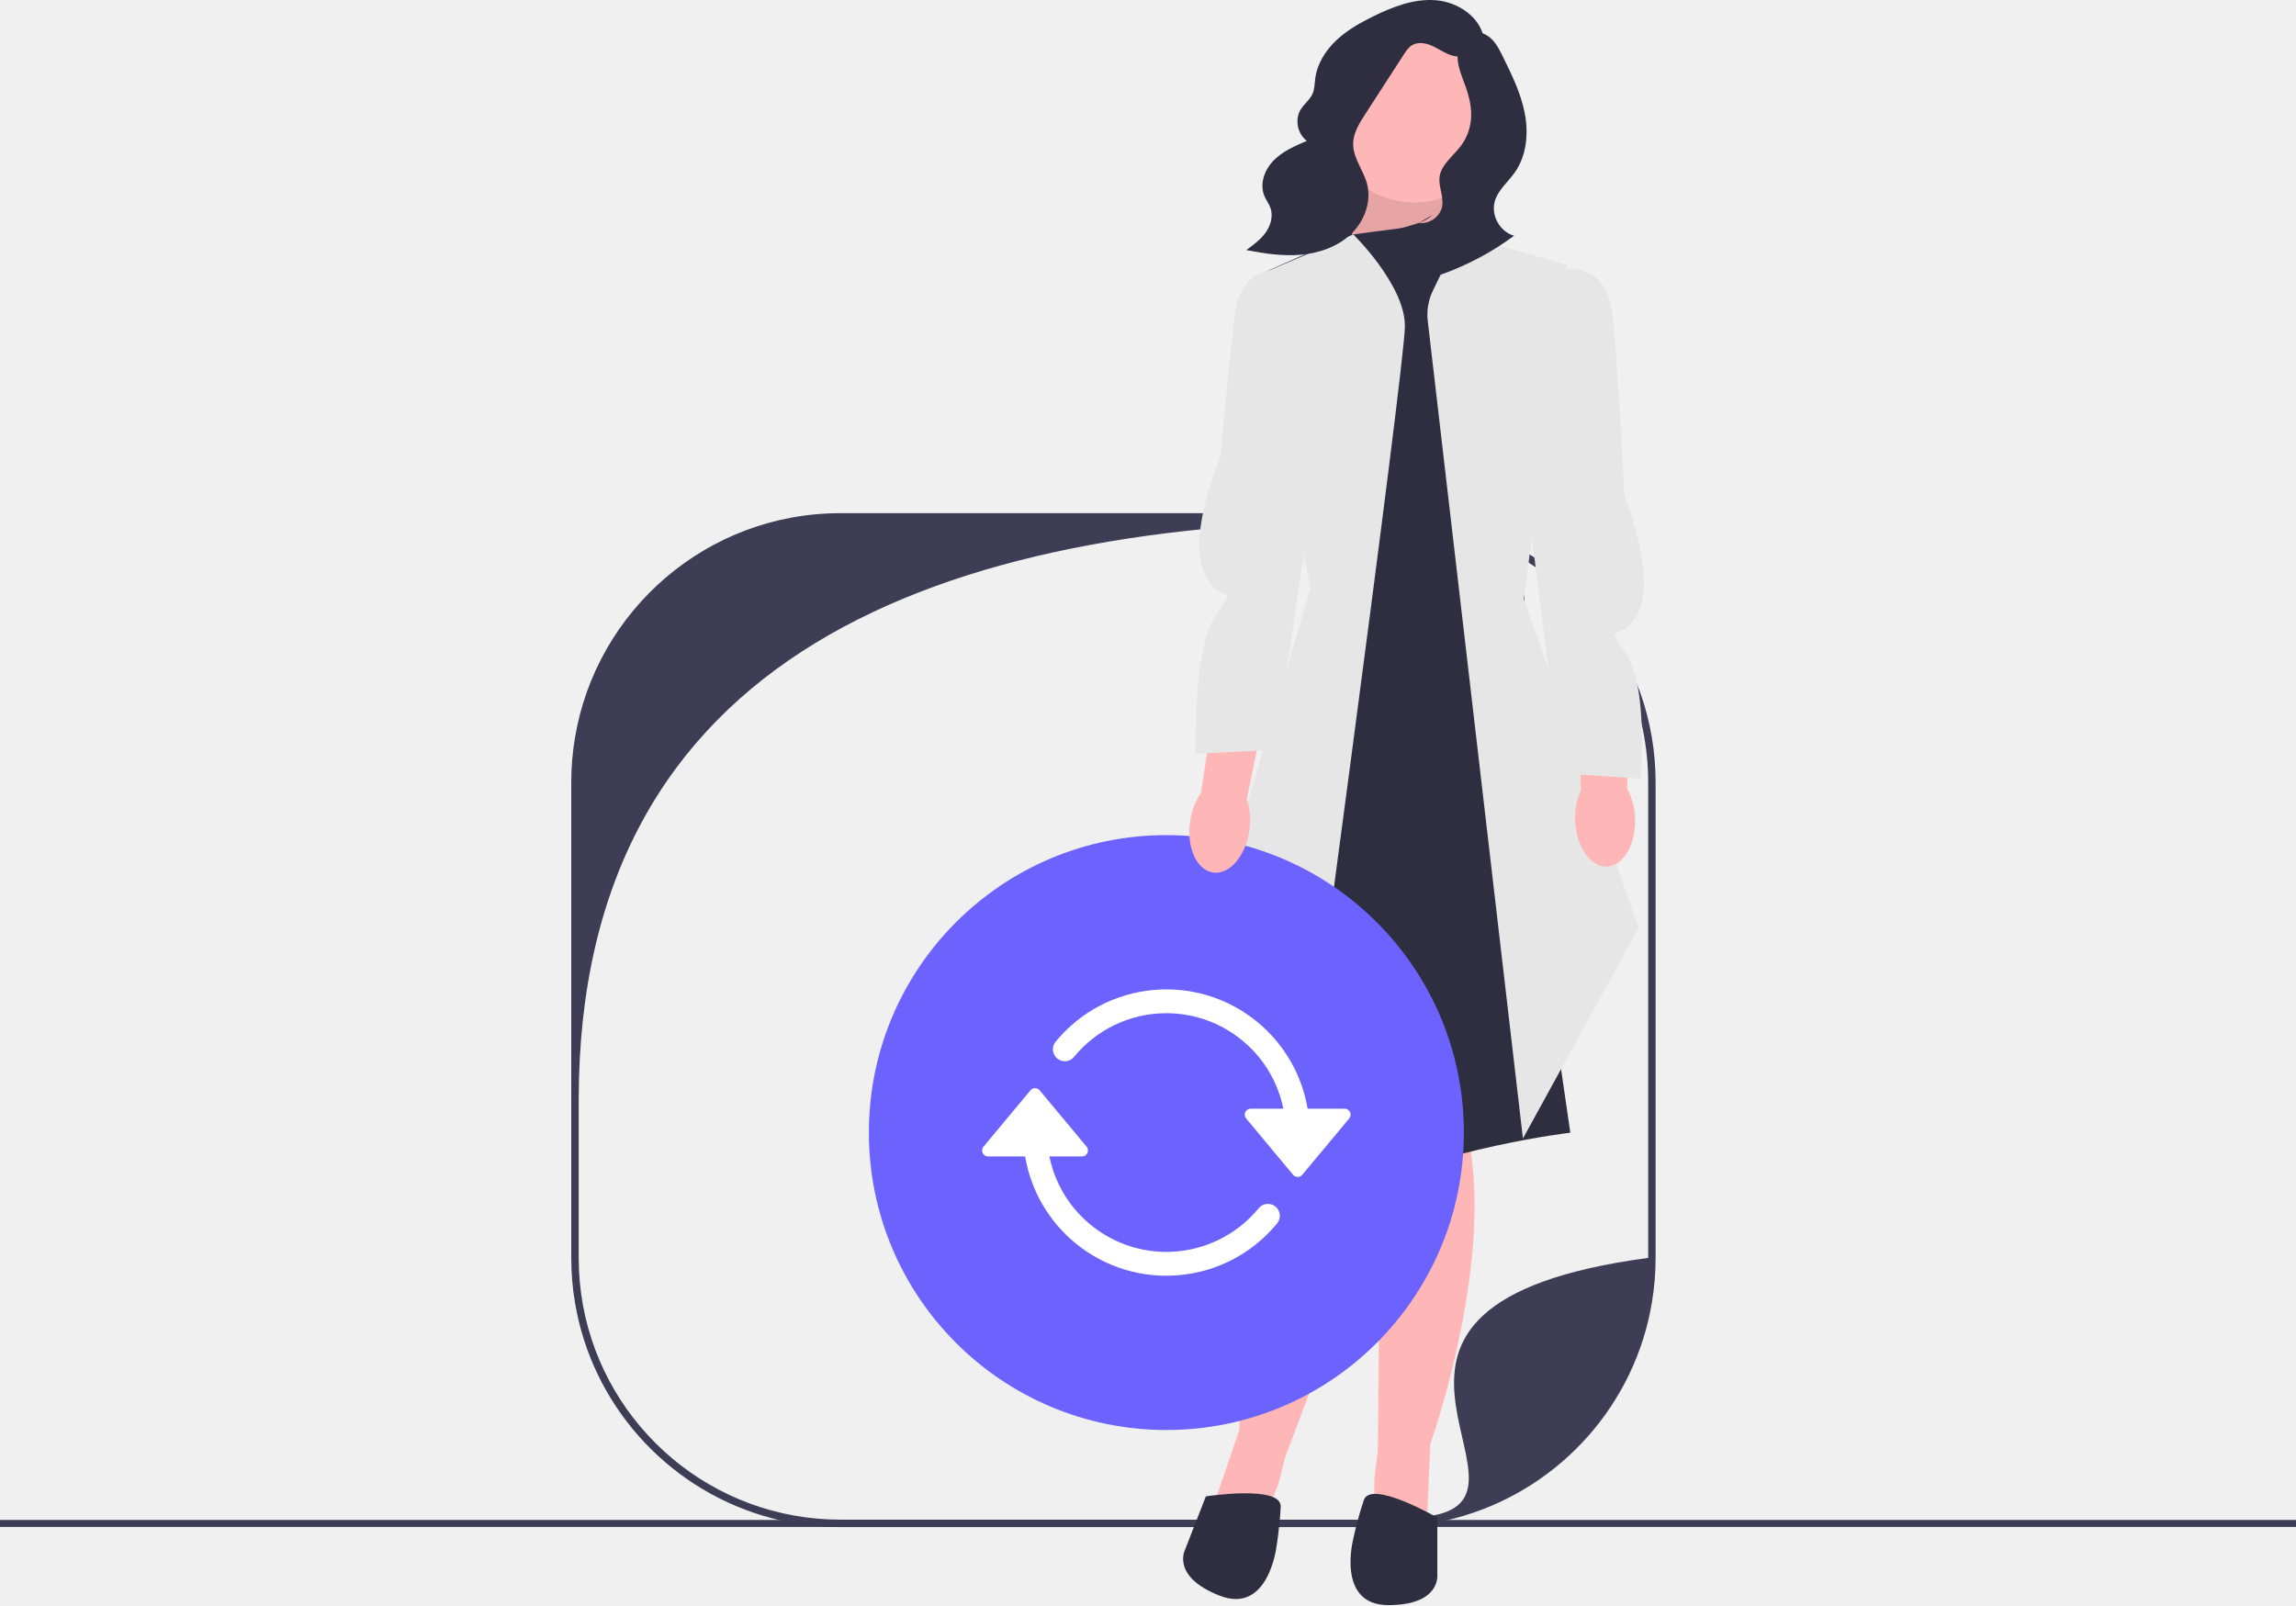
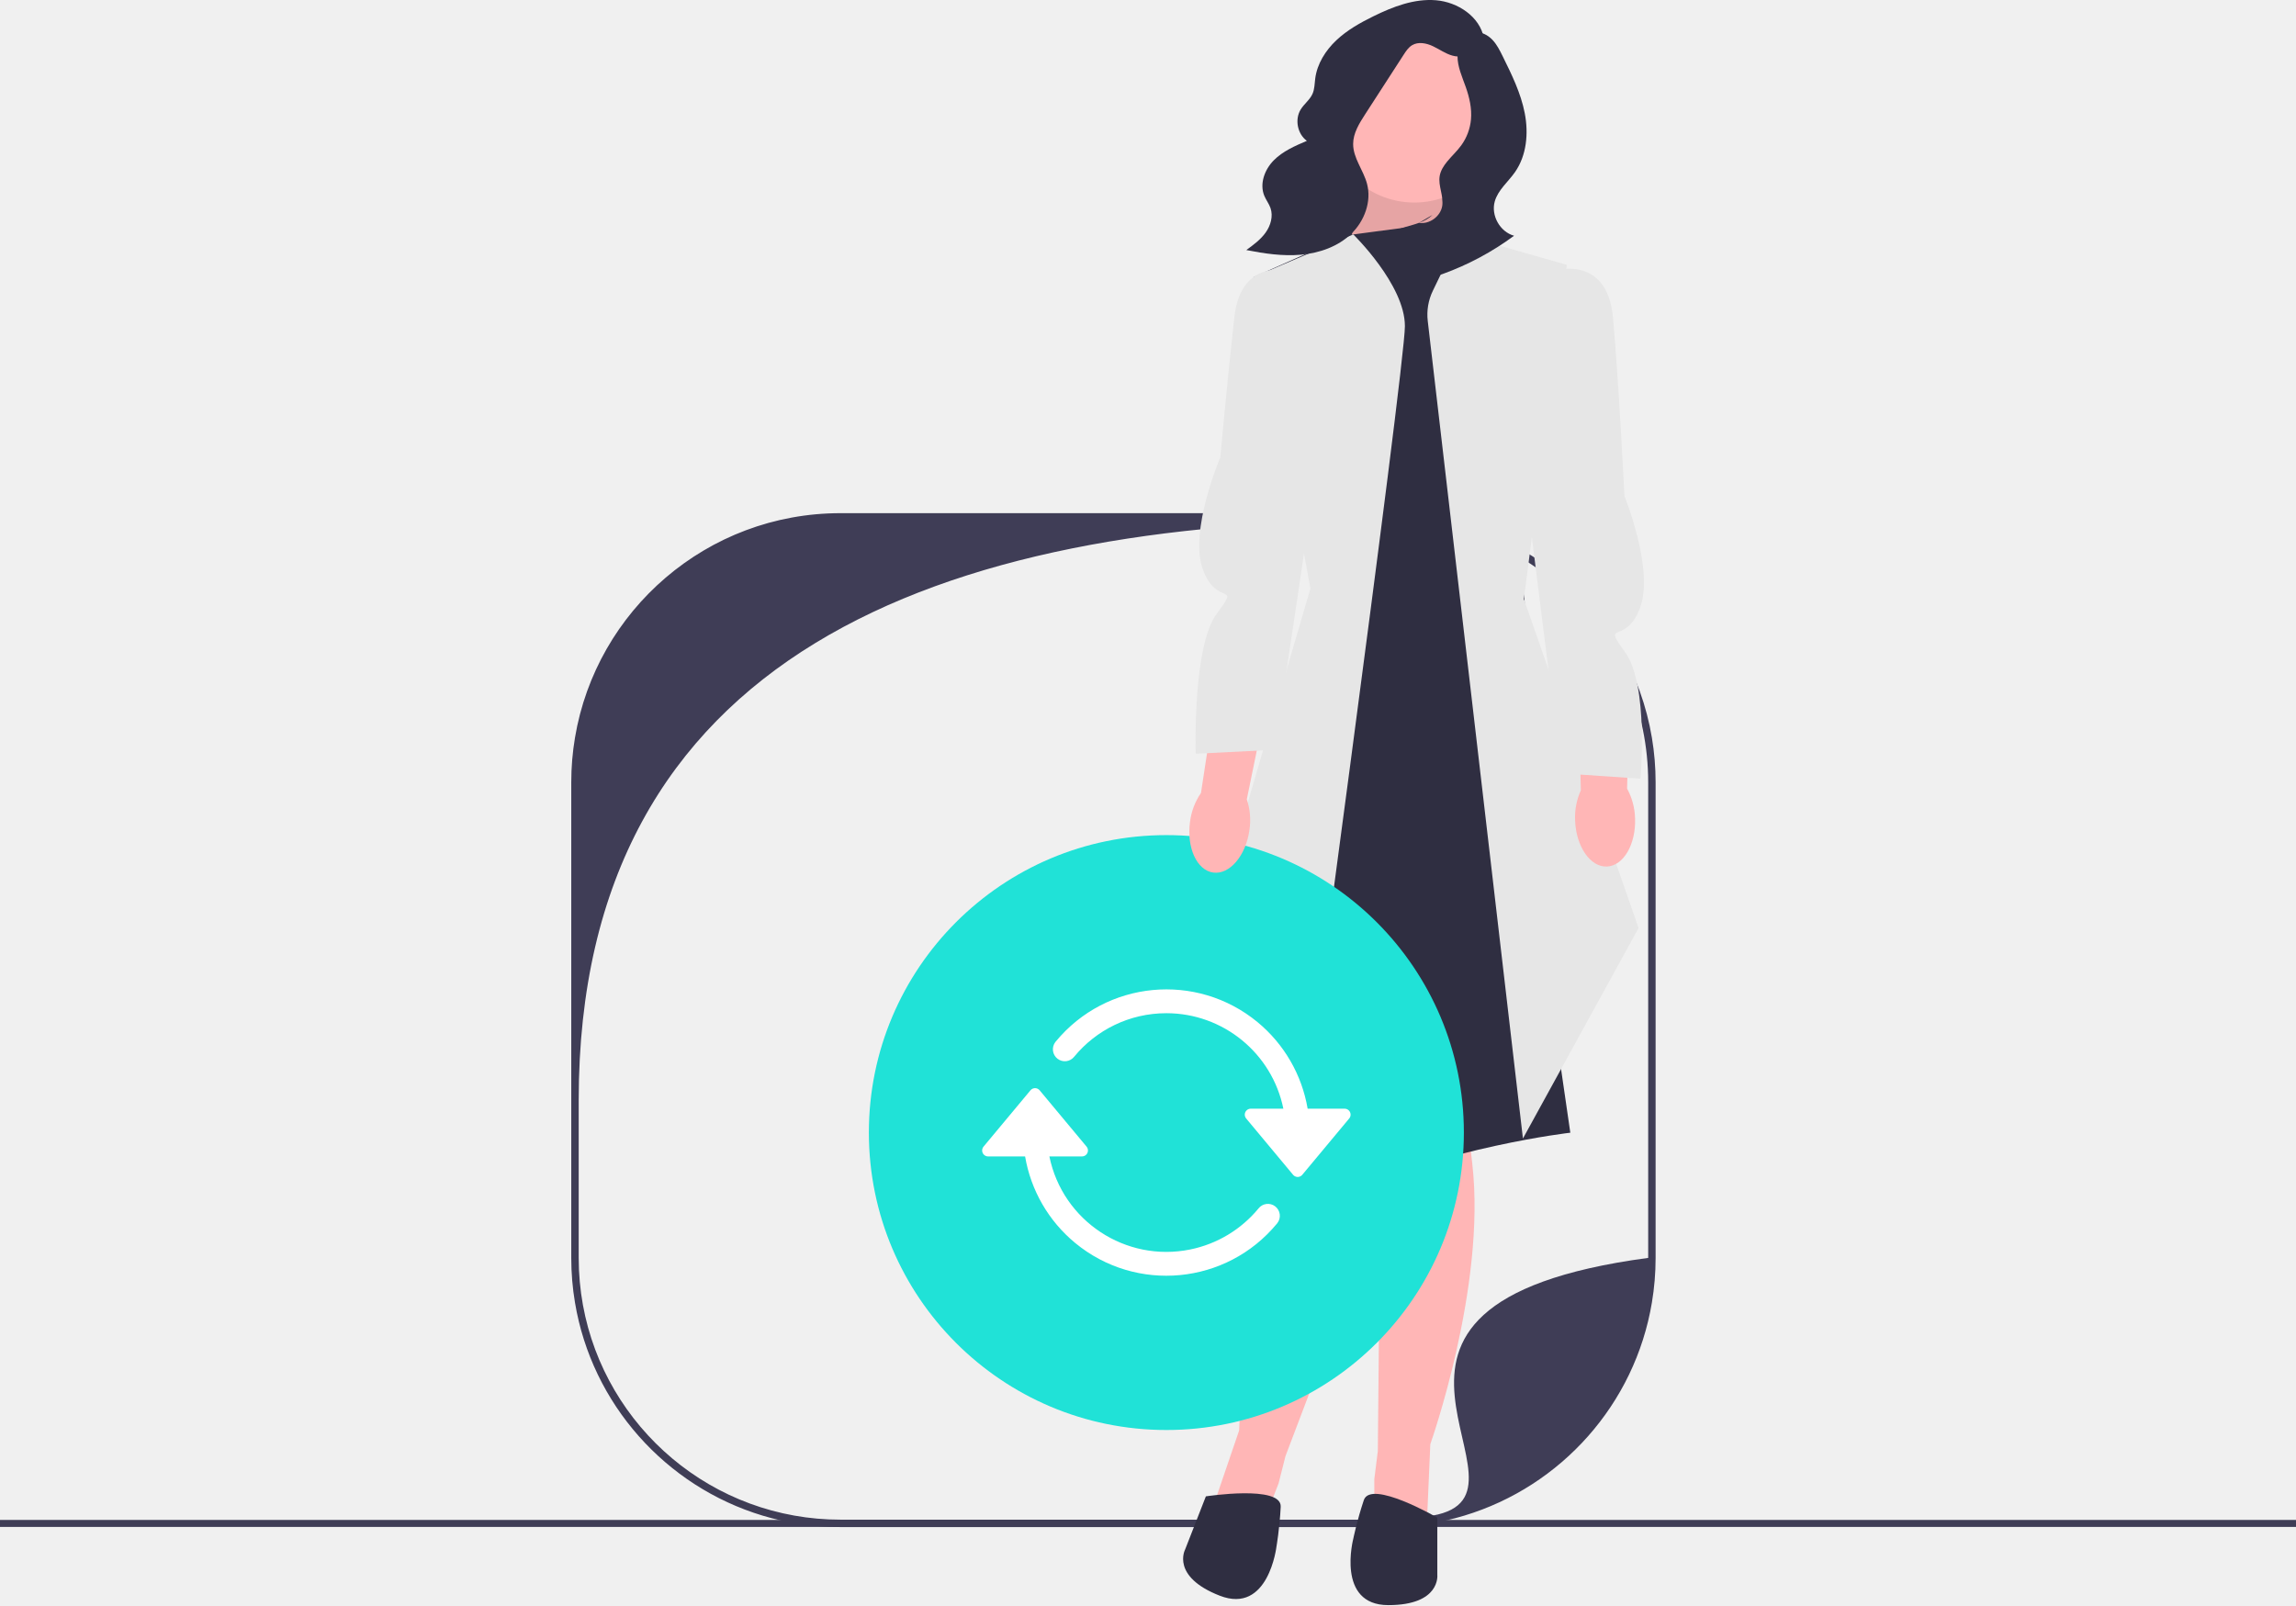
<svg xmlns="http://www.w3.org/2000/svg" width="656" height="458.686" viewBox="0 0 656 458.686">
  <rect y="434.343" width="656" height="2" fill="#3f3d56" />
  <g>
    <path d="M471.971,210.814c-6.073-36.417-37.728-64.169-75.864-64.169H240.149c-38.121,0-69.769,27.73-75.864,64.125-.704,4.162-1.067,8.443-1.067,12.806v135.886c0,4.362,.363,8.636,1.067,12.798,4.851,28.996,25.93,52.497,53.586,60.844,7.051,2.133,14.531,3.281,22.279,3.281h155.957c7.747,0,15.228-1.148,22.279-3.281,27.663-8.354,48.749-31.87,53.586-60.888,.696-4.148,1.059-8.406,1.059-12.754V223.575c0-4.348-.363-8.614-1.059-12.761h-0Zm-62.666,222.29c-4.288,.763-8.695,1.163-13.198,1.163H240.149c-4.503,0-8.91-.4-13.198-1.163-35.018-6.229-61.607-36.832-61.607-73.642v-45.105c0-127.45,103.312-165.586,230.762-165.586,41.313,0,74.805,33.492,74.805,74.805v135.886c-100.291,13.42-26.589,67.413-61.607,73.642l0,0Z" fill="#3f3d56" />
-     <polygon points="349.162 249.186 355.162 288.186 443.162 276.186 434.662 230.619 349.162 249.186" fill="#6c63ff" />
+     <polygon points="349.162 249.186 355.162 288.186 443.162 276.186 434.662 230.619 349.162 249.186" fill="#20E2D7" />
    <rect x="381.842" y="30.342" width="36.385" height="37.661" fill="#2f2e41" />
    <polygon points="385.162 70.186 394.162 43.186 411.704 43.186 412.627 70.186 385.162 70.186" fill="#ffb6b6" />
    <polygon points="385.162 70.186 394.162 43.186 411.704 43.186 412.627 70.186 385.162 70.186" isolation="isolate" opacity=".1" />
    <path d="M394.662,310.686l-1,104-1,8v11.484l15,1.516,1-23s16-45,12-80-2-25-2-25l-24,3Z" fill="#ffb6b6" />
    <path d="M404.184,318.854l-36.901,97.238-1.979,7.816-4.178,10.697-14.524-4.045,7.435-21.788s1.466-47.737,17.924-78.884,10.957-22.56,10.957-22.56l21.264,11.525v0Z" fill="#ffb6b6" />
    <path d="M385.162,67.186l-27,12,17.24,89.012-2.724,127.756-18,38s-3.016,21.732,27.984,7.732,66-18,66-18l-8.5-58.5-7.5-153.5,1-34-22-14s-26.5,3.5-26.5,3.5Z" fill="#2f2e41" />
    <path d="M370.124,335.343l-29.962-50.157,34.24-116.988-16.24-89.012,28.49-12.197s14.749,14.362,14.749,26.209-31.277,242.145-31.277,242.145v-0Z" fill="#e6e6e6" />
    <path d="M435.124,325.343l-27.197-233.628c-.343-2.95,.16-5.937,1.452-8.611l7.783-16.114,30.5,8.697-12.26,95.512,32.76,93.988-33.038,60.157Z" fill="#e6e6e6" />
    <path d="M410.662,433.686s-19-11-21-5-3,11-3,11c0,0-5,19,10,19s14-8.642,14-8.642v-16.358Z" fill="#2f2e41" />
    <path d="M344.536,427.606s21.7-3.335,21.38,2.982c-.32,6.316-1.207,11.338-1.207,11.338,0,0-2.254,19.517-16.227,14.06s-9.897-13.143-9.897-13.143l5.951-15.237-0-0Z" fill="#2f2e41" />
    <circle cx="404.103" cy="33.021" r="24.86" fill="#ffb6b6" />
    <path d="M423.965,10.868c-1.157-6.129-7.449-10.275-13.665-10.795s-12.305,1.827-17.902,4.579c-3.795,1.865-7.531,3.968-10.604,6.872s-5.461,6.697-6.012,10.889c-.195,1.483-.17,3.033-.777,4.4-.758,1.708-2.387,2.868-3.369,4.458-1.762,2.851-.953,6.999,1.752,8.978-3.4,1.449-6.894,2.961-9.486,5.596s-4.089,6.703-2.666,10.115c.503,1.207,1.335,2.263,1.765,3.498,.817,2.345,.039,5.009-1.409,7.026s-3.493,3.512-5.502,4.972c5.162,1.012,10.431,1.8,15.67,1.328s10.497-2.308,14.291-5.952c3.794-3.644,5.881-9.264,4.52-14.345-1.043-3.892-3.959-7.303-3.957-11.333,.001-3.097,1.743-5.892,3.425-8.493,3.673-5.681,7.346-11.361,11.019-17.042,.661-1.022,1.357-2.079,2.401-2.704,1.776-1.063,4.08-.596,5.952,.287,1.872,.883,3.583,2.149,5.579,2.696,4.075,1.117,8.801-1.448,10.086-5.473" fill="#2f2e41" />
    <path d="M409.28,61.425c-2.072,2.006-5.057,2.652-7.824,3.465s-5.71,2.091-6.955,4.692c-1.221,2.55-.335,5.788,1.687,7.765s4.958,2.81,7.786,2.771c2.827-.039,5.583-.868,8.242-1.83,7.271-2.631,14.157-6.321,20.373-10.919-4.027-1.114-6.661-5.816-5.508-9.832,.938-3.267,3.805-5.545,5.756-8.328,3.36-4.792,3.919-11.108,2.807-16.853-1.112-5.745-3.732-11.071-6.324-16.318-.819-1.659-1.658-3.345-2.936-4.682-1.278-1.337-3.088-2.295-4.928-2.104-3.053,.318-5.003,3.67-5.024,6.74s1.326,5.955,2.347,8.85c1.052,2.983,1.784,6.144,1.501,9.294-.237,2.64-1.197,5.211-2.748,7.36-1.198,1.66-2.725,3.052-4.027,4.631-1.007,1.221-1.9,2.603-2.165,4.163-.482,2.839,1.184,5.712,.727,8.555-.482,3.006-3.645,5.307-6.653,4.841" fill="#2f2e41" />
    <g>
-       <circle cx="333.249" cy="323.645" r="85" fill="#6c63ff" />
+       <circle cx="333.249" cy="323.645" r="85" fill="#20E2D7" />
      <g>
        <path d="M384.178,316.823h-10.567c-1.644-9.687-6.717-18.46-14.292-24.717-17.434-14.4-43.241-11.94-57.641,5.494-.049,.056-.096,.113-.142,.172-1.151,1.491-.874,3.633,.617,4.784,1.491,1.151,3.633,.874,4.784-.617,6.255-7.579,15.724-12.402,26.311-12.402,16.209,.002,30.179,11.406,33.426,27.286h-9.318c-.399,0-.785,.14-1.091,.395-.724,.603-.822,1.678-.219,2.402l13.411,16.099c.066,.079,.139,.152,.218,.217,.723,.603,1.799,.506,2.402-.217l13.411-16.099c.255-.306,.395-.692,.395-1.091,0-.942-.763-1.706-1.705-1.706v0Z" fill="#fff" />
        <path d="M364.343,344.734c-1.491-1.151-3.633-.874-4.784,.617-4.962,6.008-11.831,10.136-19.464,11.699-18.462,3.78-36.492-8.122-40.272-26.584h9.318c.942-0,1.705-.764,1.705-1.706-0-.399-.14-.785-.395-1.091l-13.411-16.099c-.603-.723-1.679-.821-2.402-.218-.079,.066-.152,.139-.218,.218l-13.411,16.099c-.603,.724-.505,1.799,.219,2.402,.306,.255,.692,.395,1.091,.395h10.566c1.644,9.687,6.717,18.46,14.293,24.717,17.434,14.4,43.241,11.94,57.641-5.494,.049-.056,.096-.113,.141-.172,1.151-1.491,.875-3.633-.617-4.784h0Z" fill="#fff" />
      </g>
    </g>
    <path id="uuid-da16df1e-5659-4232-96f6-61e8c639a9ec-4834" d="M356.981,237.194c-1.029,7.366-5.665,12.806-10.352,12.15-4.688-.656-7.652-7.158-6.621-14.527,.371-2.949,1.444-5.766,3.127-8.216l4.756-31.156,14.573,2.543-6.236,30.444c.947,2.818,1.206,5.823,.754,8.762h-0Z" fill="#ffb6b6" />
    <path d="M369.662,77.686s-15-5-17,13-4,40-4,40c0,0-9,21-5,32s11,3.331,4,12.665-6.025,40.047-6.025,40.047l22.525-1.134s12.5-82.579,12.5-84.579-7-52-7-52v0Z" fill="#e6e6e6" />
    <g>
      <path id="uuid-6bf35aa9-e432-4b51-af77-8f4eb19e6e42-4835" d="M467.161,233.85c.279,7.433-3.33,13.601-8.06,13.778s-8.789-5.705-9.067-13.14c-.152-2.969,.41-5.93,1.637-8.637l-.784-31.507,14.793-.053-.798,31.066c1.427,2.609,2.209,5.521,2.279,8.493l0,0Z" fill="#ffb6b6" />
      <path d="M444.07,77.349s15.087-4.731,16.765,13.302,3.285,51.065,3.285,51.065c0,0,8.623,21.157,4.427,32.084s-11.058,3.134-4.226,12.592c6.832,9.458,4.38,36.131,4.38,36.131l-22.501-1.536s-10.094-78.772-10.059-80.771,7.928-62.867,7.928-62.867l-0,0Z" fill="#e6e6e6" />
    </g>
  </g>
</svg>
